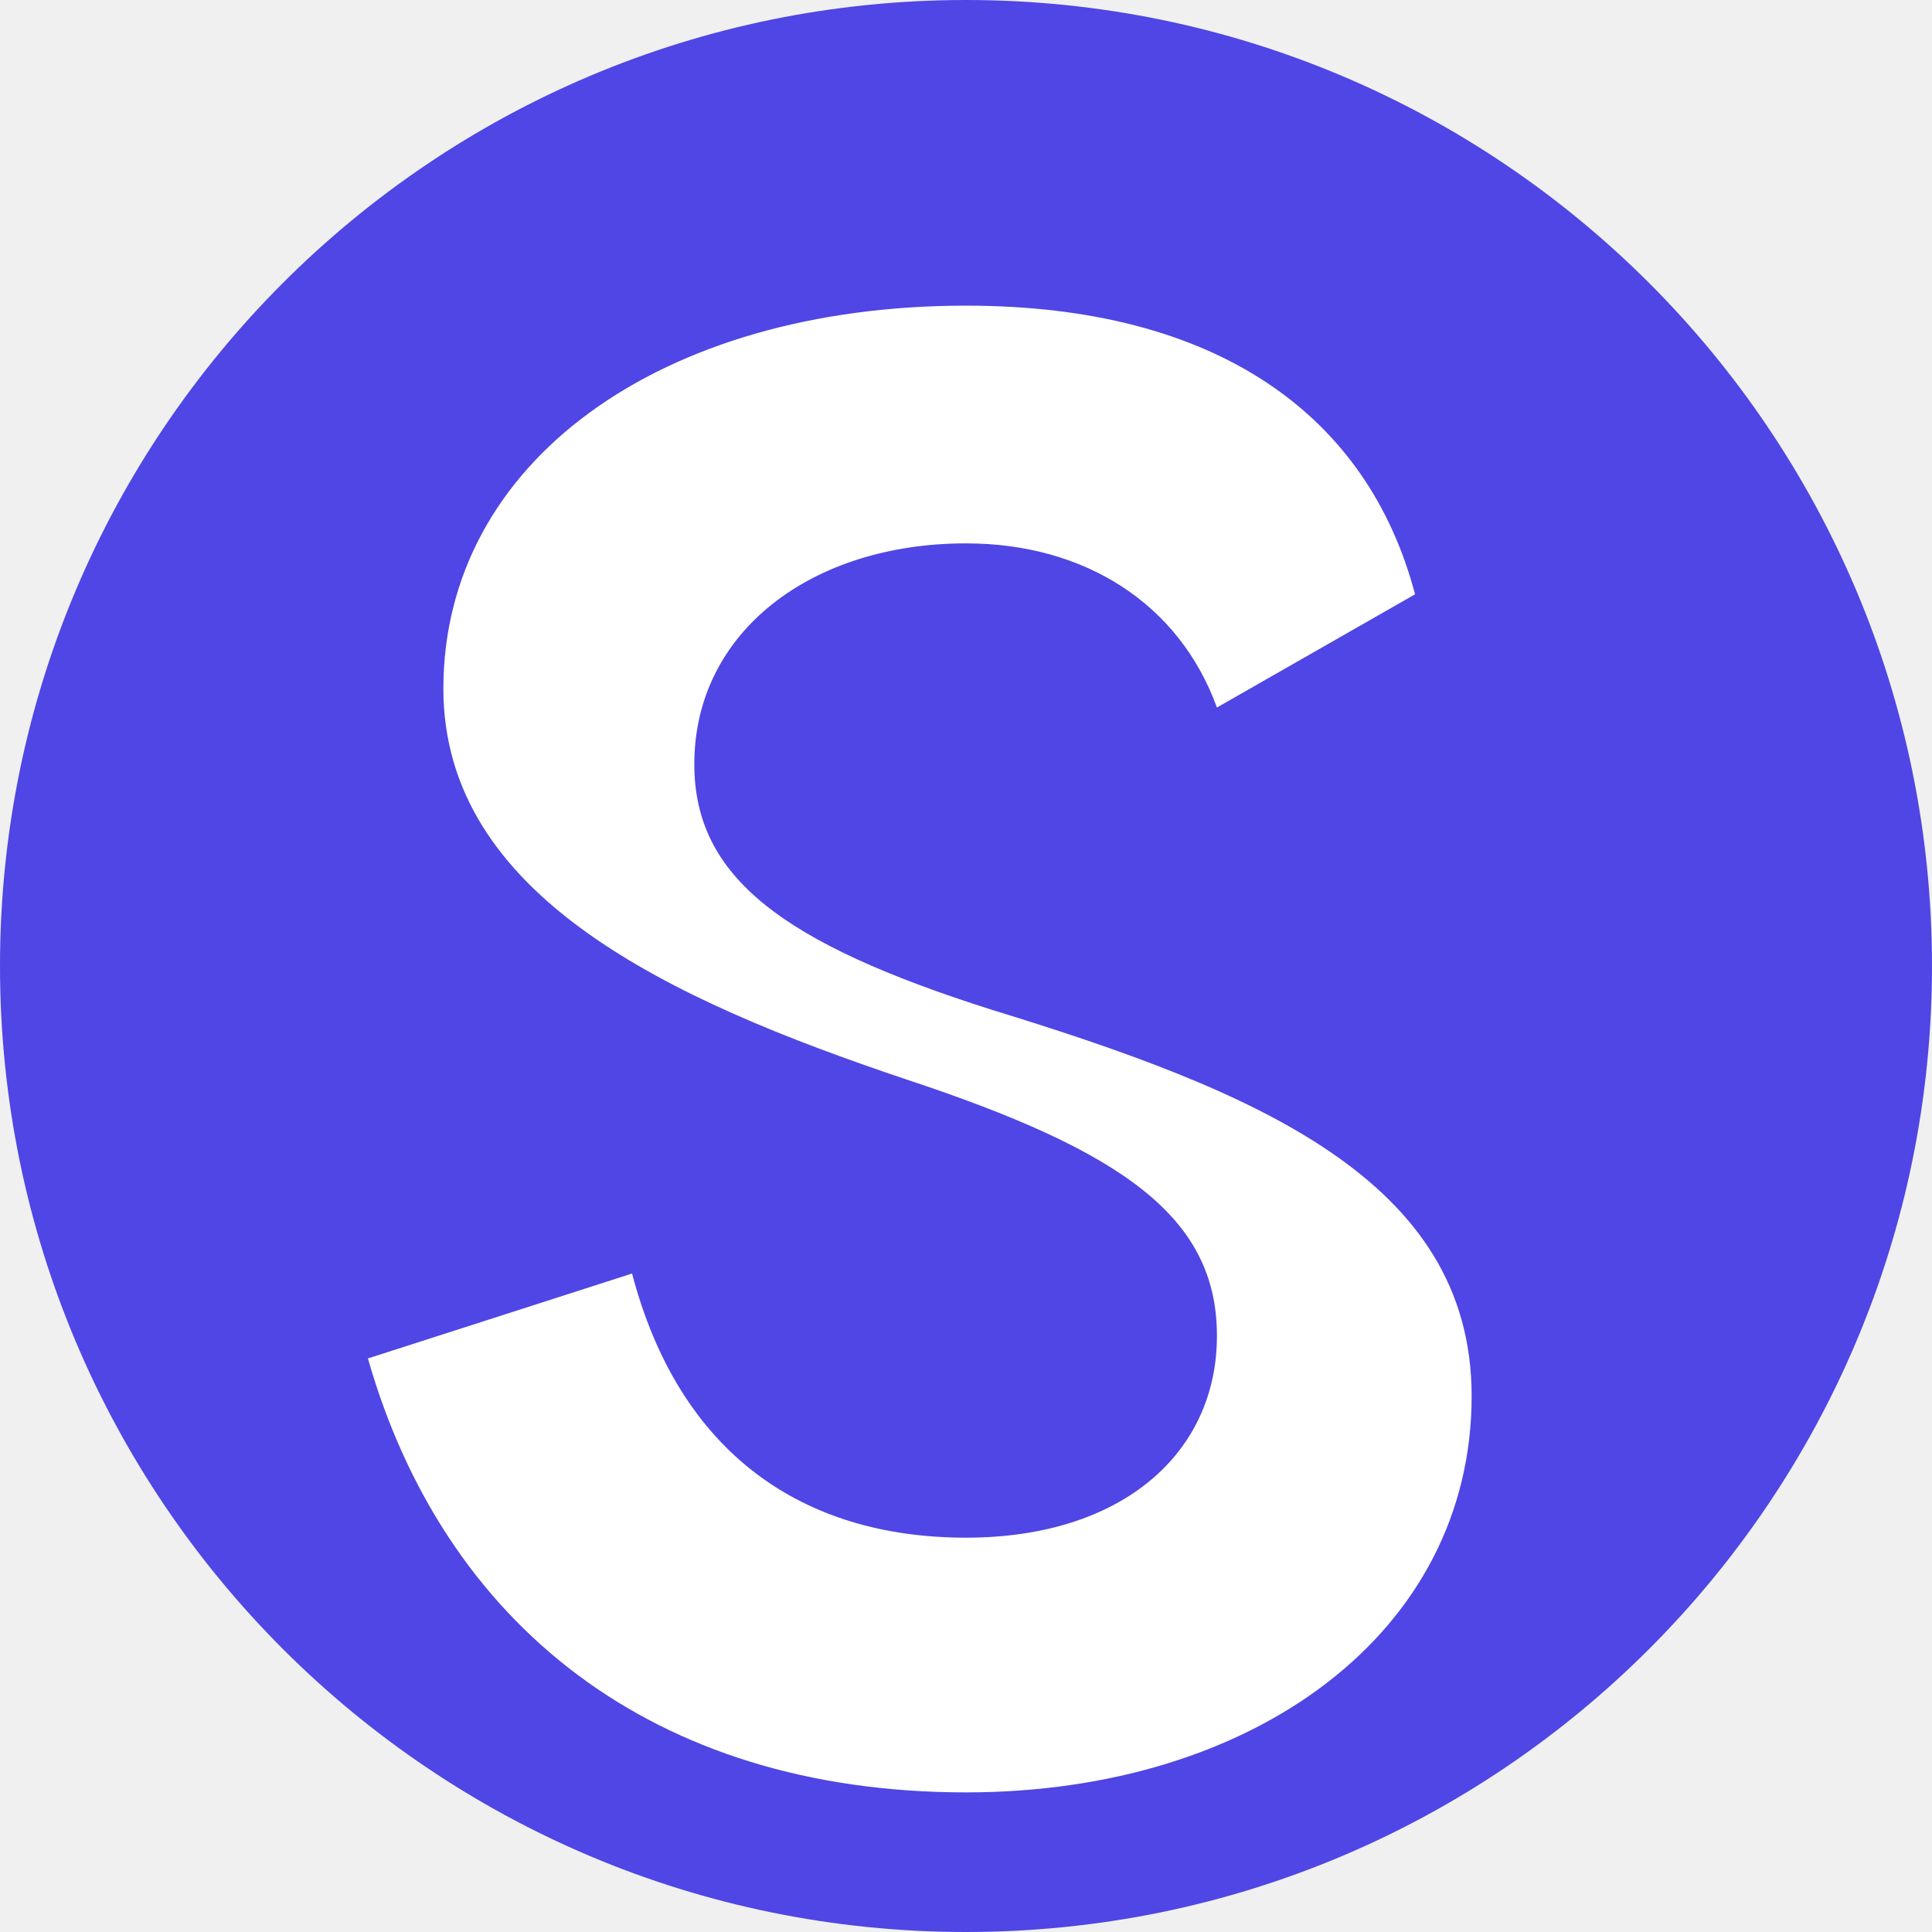
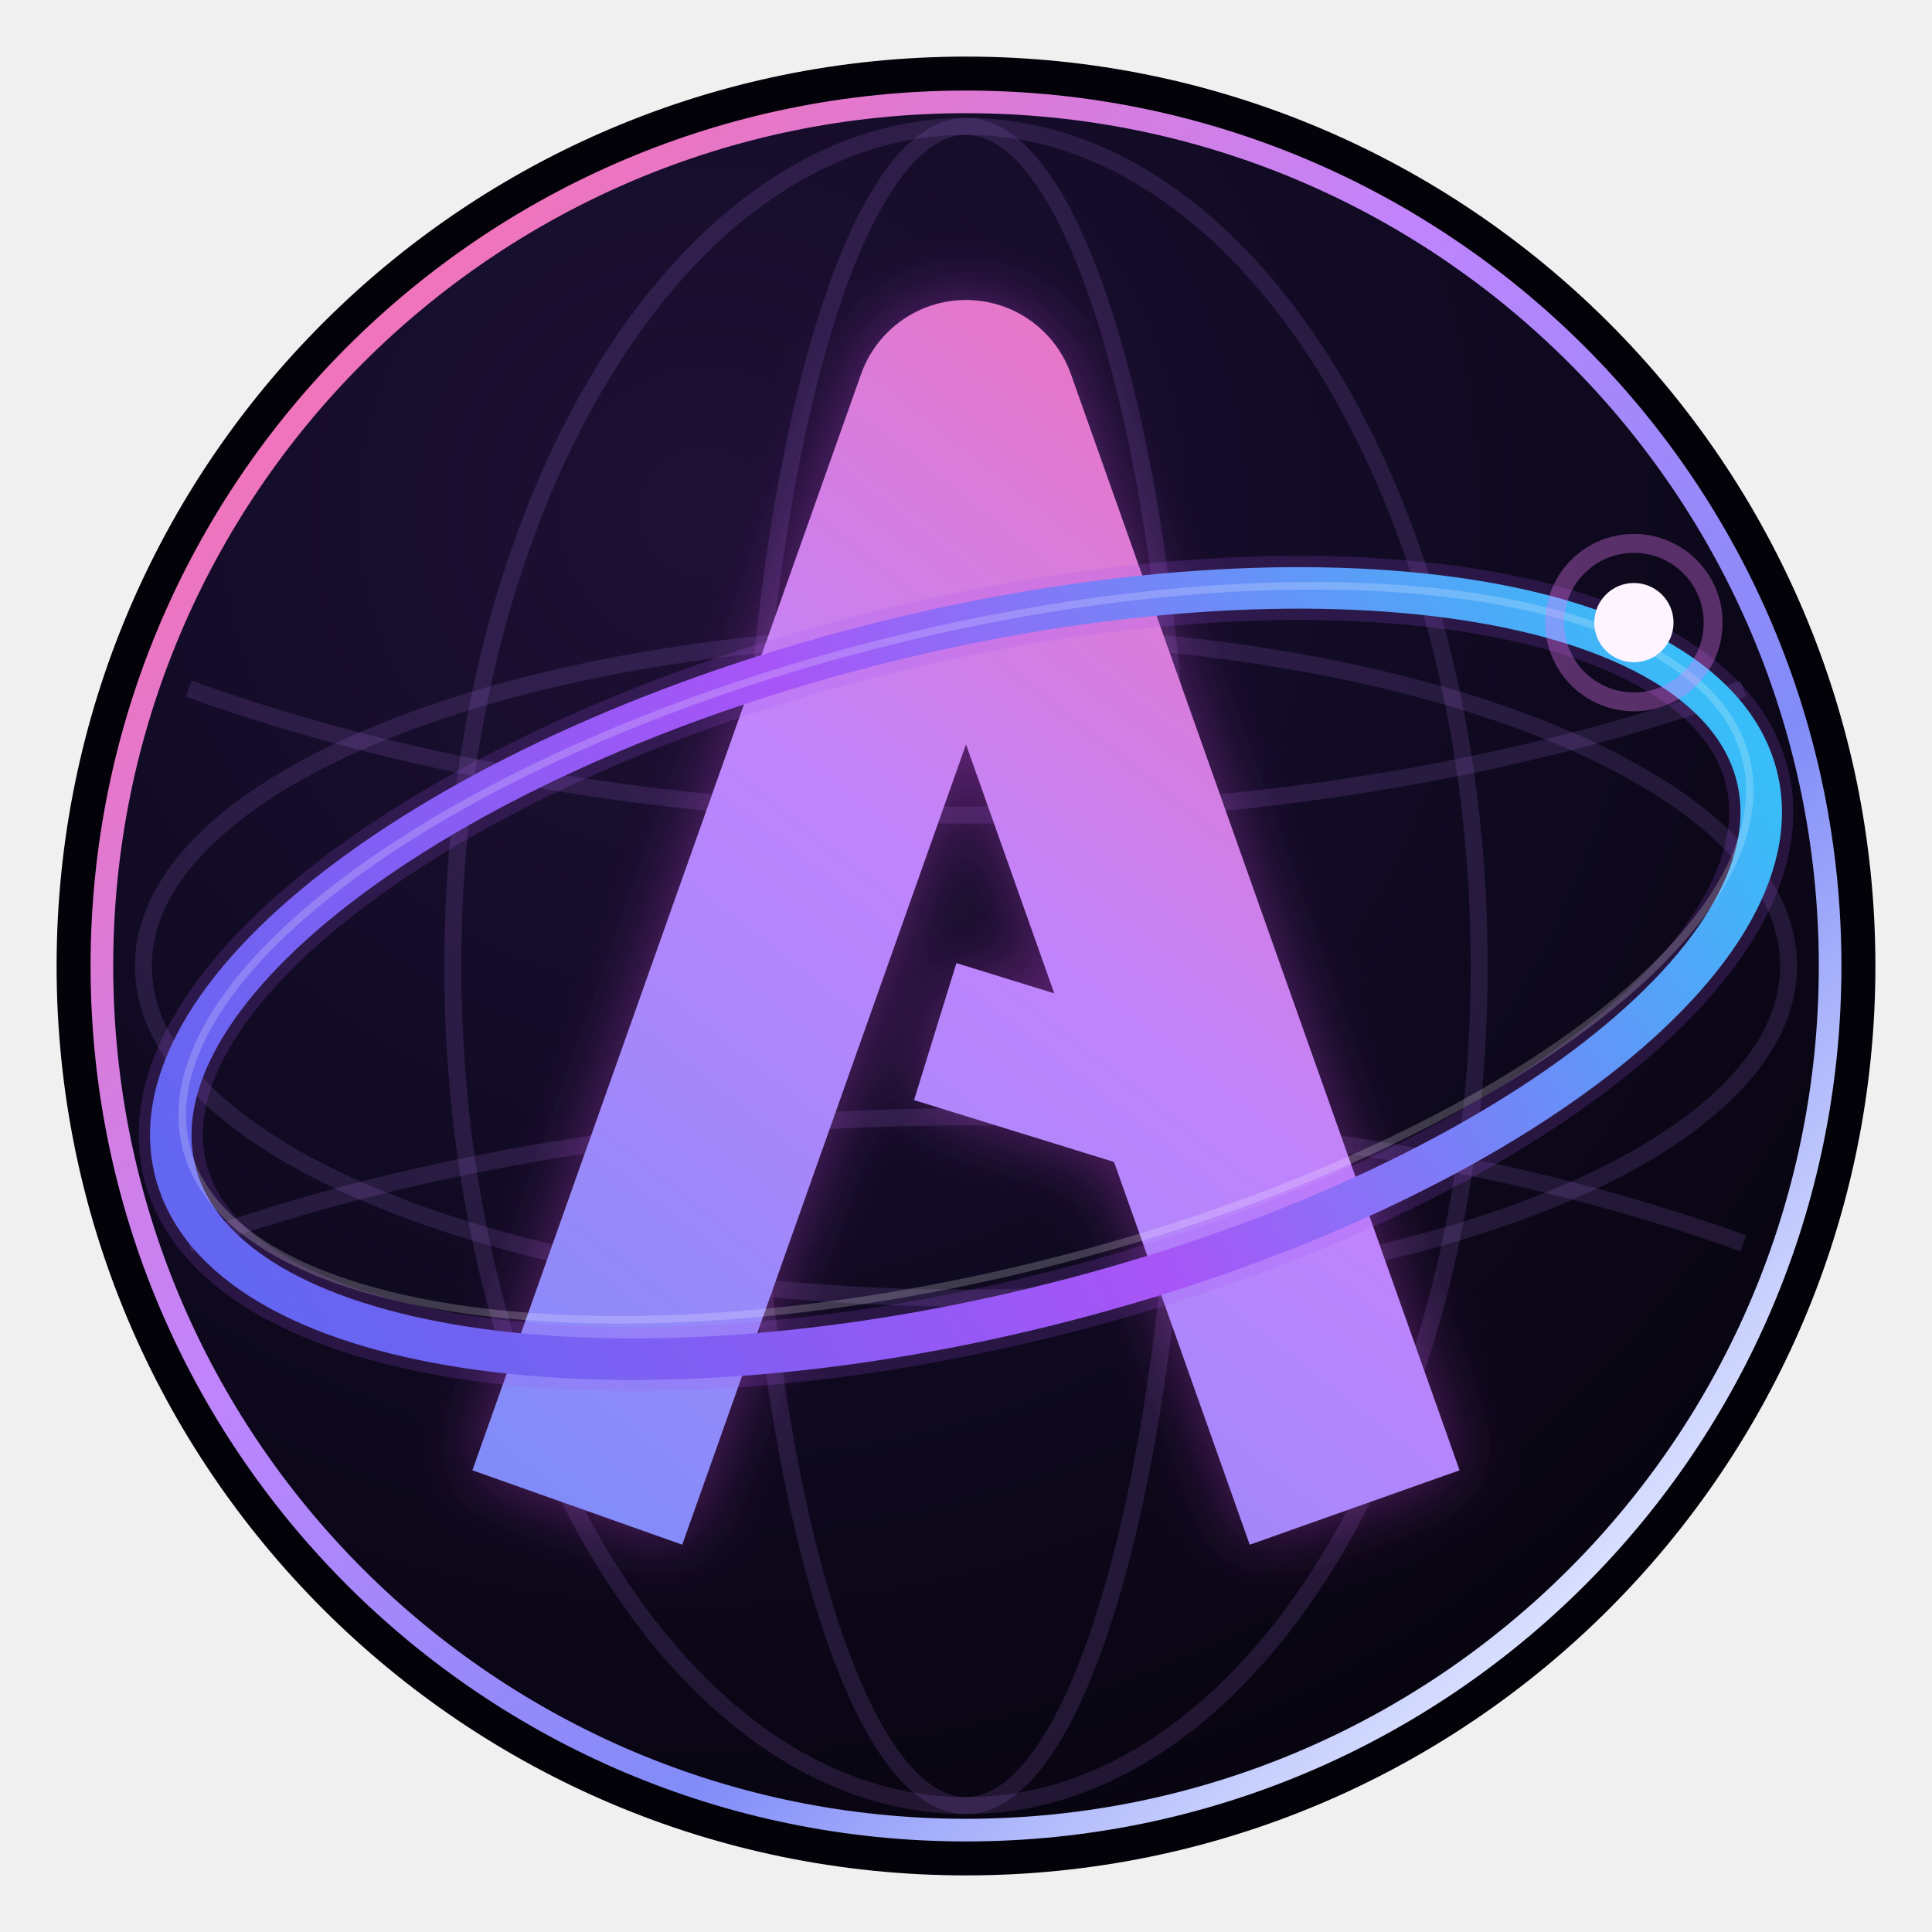
- <svg xmlns="http://www.w3.org/2000/svg" viewBox="0 0 1024 1024" width="1024" height="1024" role="img" aria-label="SpaceSist Logo">
+ <svg xmlns="http://www.w3.org/2000/svg" viewBox="0 0 1024 1024" role="img" aria-label="SpaceSist">
  <defs>
-     <clipPath id="badge-clip">
-       <circle cx="512" cy="512" r="512" />
+     <radialGradient id="field_spacesist" cx="35%" cy="24%" r="82%">
+       <stop offset="0" stop-color="#1e1035" />
+       <stop offset=".48" stop-color="#110b24" />
+       <stop offset="1" stop-color="#07040f" />
+     </radialGradient>
+     <linearGradient id="mark_spacesist" x1="270" y1="780" x2="730" y2="196" gradientUnits="userSpaceOnUse">
+       <stop stop-color="#818cf8" />
+       <stop offset=".52" stop-color="#c084fc" />
+       <stop offset="1" stop-color="#f472b6" />
+     </linearGradient>
+     <linearGradient id="orbit_spacesist" x1="130" y1="650" x2="900" y2="386" gradientUnits="userSpaceOnUse">
+       <stop stop-color="#6366f1" />
+       <stop offset=".5" stop-color="#a855f7" />
+       <stop offset="1" stop-color="#38bdf8" />
+     </linearGradient>
+     <linearGradient id="rim_spacesist" x1="170" y1="160" x2="850" y2="864" gradientUnits="userSpaceOnUse">
+       <stop stop-color="#f472b6" />
+       <stop offset=".38" stop-color="#c084fc" />
+       <stop offset=".72" stop-color="#818cf8" />
+       <stop offset="1" stop-color="#e0e7ff" />
+     </linearGradient>
+     <filter id="markGlow_spacesist" x="-30%" y="-30%" width="160%" height="160%">
+       <feGaussianBlur stdDeviation="18" result="blur" />
+       <feFlood flood-color="#d946ef" flood-opacity=".38" />
+       <feComposite in2="blur" operator="in" />
+       <feMerge>
+         <feMergeNode />
+         <feMergeNode in="SourceGraphic" />
+       </feMerge>
+     </filter>
+     <clipPath id="badge_spacesist">
+       <circle cx="512" cy="512" r="480" />
    </clipPath>
  </defs>
-   <g clip-path="url(#badge-clip)">
-     <circle cx="512" cy="512" r="512" fill="#4f46e5" />
-     <path d="M 750 315              L 645 375              C 625 320 575 288 512 288              C 430 288 368 335 368 405              C 368 465 415 500 525 535              C 665 578 780 625 780 740              C 780 865 665 950 512 950              C 345 950 235 860 195 720              L 335 675              C 360 770 425 815 512 815              C 595 815 645 770 645 708              C 645 645 595 610 480 572              C 355 530 235 475 235 365              C 235 245 350 162 512 162              C 645 162 725 220 750 315              Z" fill="#ffffff" />
+   <circle cx="512" cy="512" r="472" fill="#090514" stroke="#030208" stroke-width="20" />
+   <circle cx="512" cy="512" r="458" fill="url(#field_spacesist)" stroke="url(#rim_spacesist)" stroke-width="12" />
+   <g clip-path="url(#badge_spacesist)">
+     <g fill="none" stroke="#c084fc" stroke-opacity=".14" stroke-width="9">
+       <ellipse cx="512" cy="512" rx="272" ry="445" />
+       <ellipse cx="512" cy="512" rx="116" ry="445" />
+       <ellipse cx="512" cy="512" rx="436" ry="176" />
+       <path d="M100 365c122 44 265 67 412 67s290-23 412-67M100 659c122-44 265-67 412-67s290 23 412 67" />
+     </g>
+     <g filter="url(#markGlow_spacesist)" fill="none" stroke="url(#mark_spacesist)" stroke-linejoin="round">
+       <path d="M306 799 512 218 718 799" stroke-width="118" />
+       <path d="m532 558 97 30" stroke-width="76" stroke-linecap="square" />
+     </g>
+     <ellipse cx="512" cy="516" rx="432" ry="181" fill="none" stroke="#a855f7" stroke-opacity=".18" stroke-width="34" transform="rotate(-14 512 516)" />
+     <ellipse cx="512" cy="516" rx="432" ry="181" fill="none" stroke="url(#orbit_spacesist)" stroke-width="22" transform="rotate(-14 512 516)" />
+     <ellipse cx="512" cy="505" rx="426" ry="170" fill="none" stroke="#fff" stroke-opacity=".2" stroke-width="4" transform="rotate(-14 512 505)" />
+     <circle cx="866" cy="330" r="21" fill="#fdf4ff" />
+     <circle cx="866" cy="330" r="42" fill="none" stroke="#e879f9" stroke-opacity=".35" stroke-width="10" />
  </g>
</svg>
